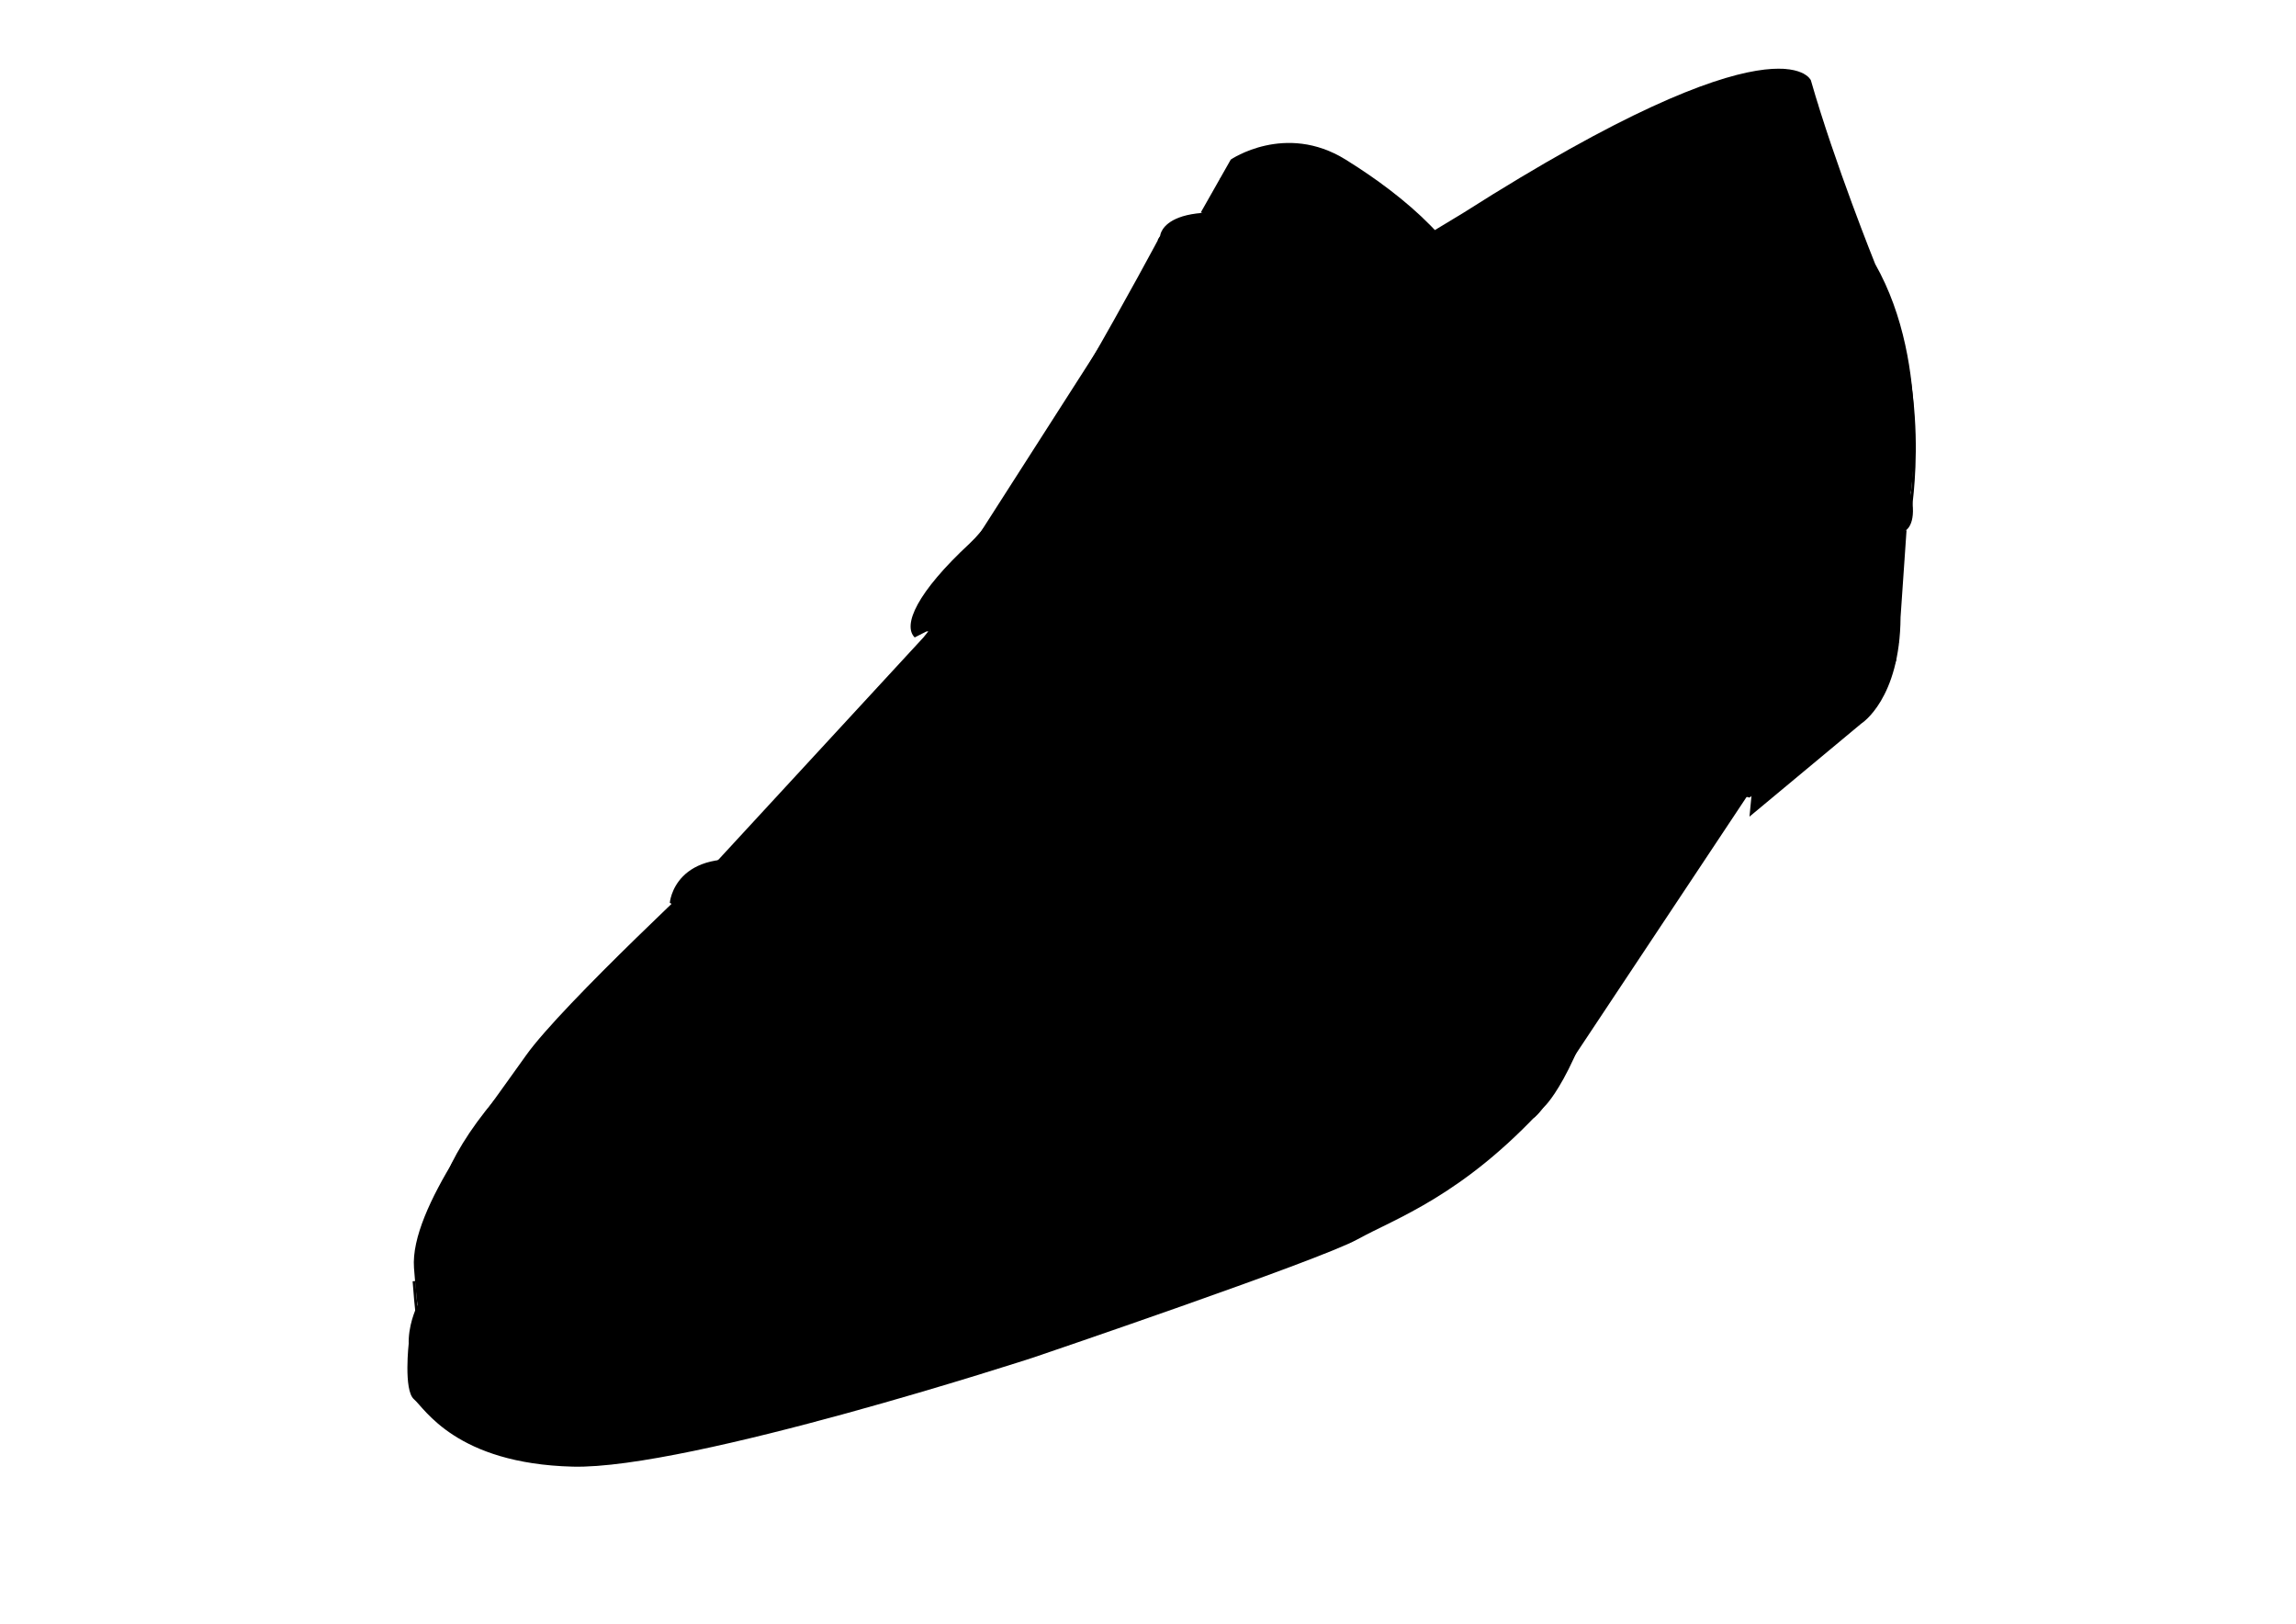
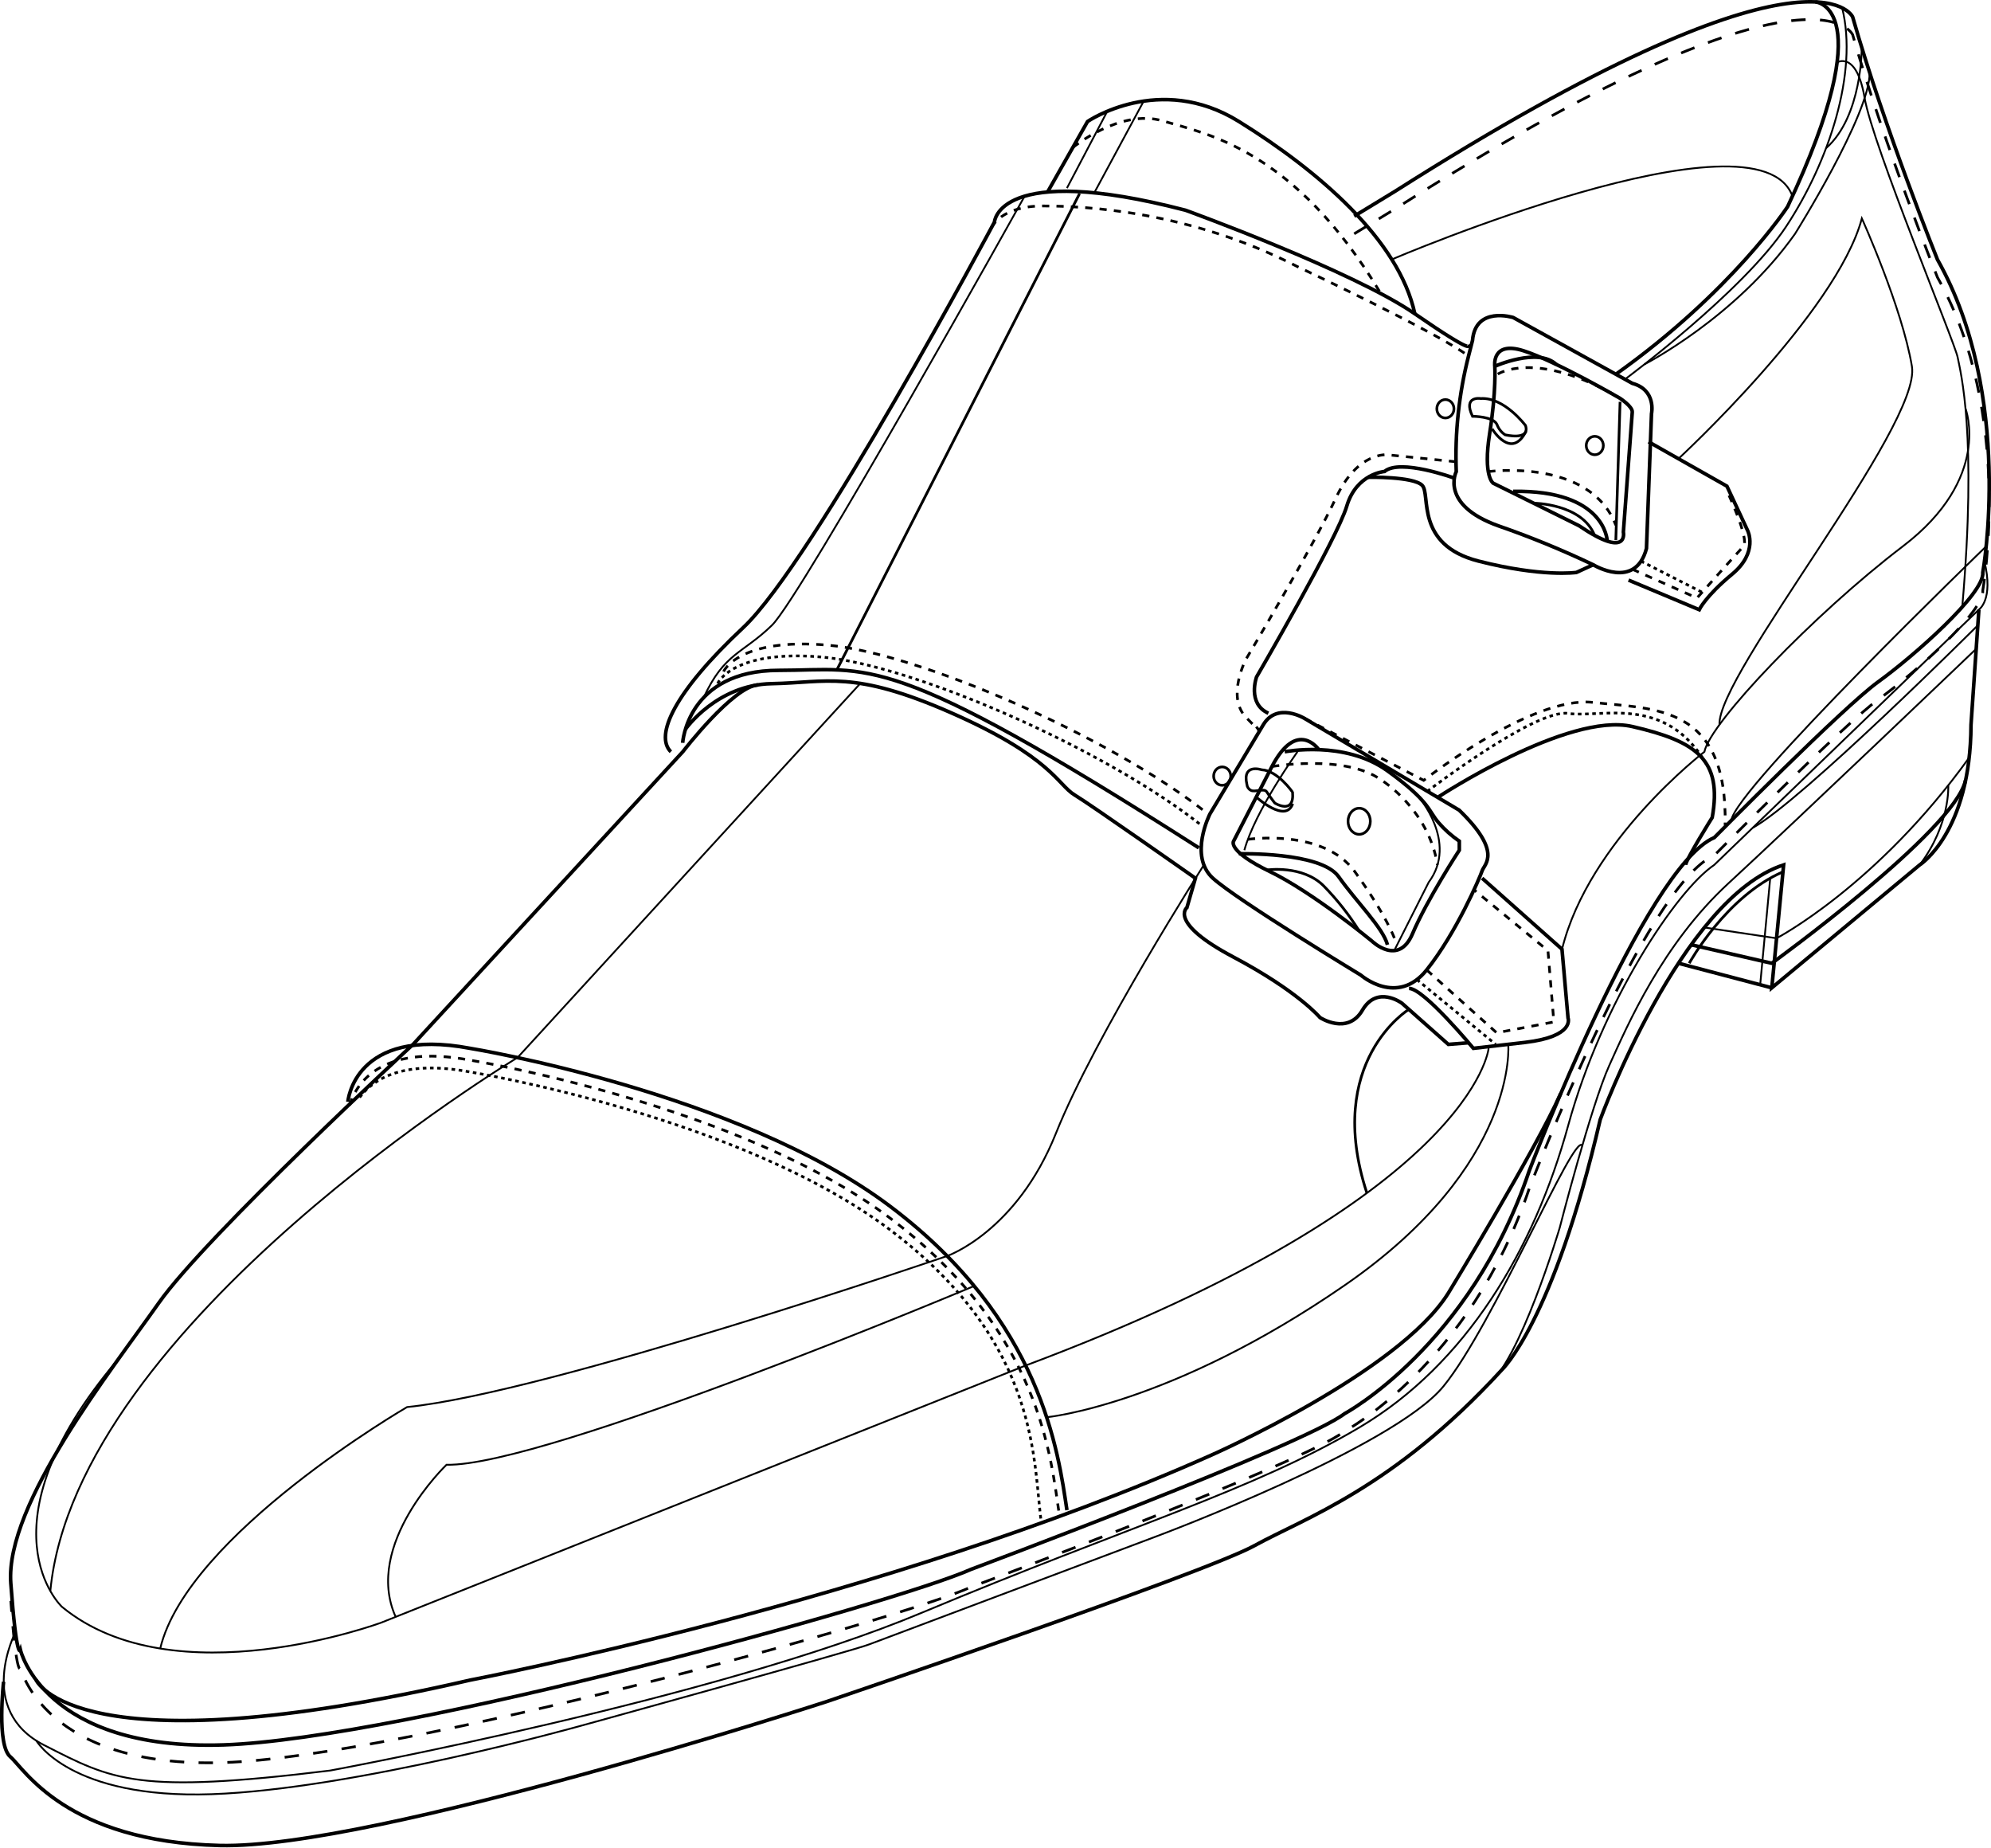
- <svg viewBox="0 0 841.9 595.3">
-   <g id="Слой_2">
-     <path class="st1" d="M335.4 233.7c-4.5-4.5.8-16.5 20.2-34.5s69.8-112.7 69.8-112.7.9-16.9 53.1-3.3c0 0 46.5 16.9 63.7 28.8 17.3 11.9 14.8 8.6 14.8 8.6" />
-     <path class="st1" d="M338.7 231.2s1.2-20.2 26.7-20.2 30-6.2 116.8 49.4M607.2 147.5l21.8 12.3 5.8 12.3s3.1 6-4.3 12.1c-7.4 6.2-9.1 9.9-9.1 9.9l-19.6-8.2M595.7 174.9s-.6-14-26.1-13.6" />
-     <path class="st1" d="M602.7 139.3l-2.5 33.3s1.6 7.7-12.3-1.7L564 159s-2.9-1.9-1-13.8 1.4-18.7 1.4-18.7-1-7.2 8-4.3c9 2.9 26.7 13.2 26.7 13.2s3.7 2.3 3.6 3.9z" />
-     <path class="st1" d="M557.2 123.7s-4 13.8-3.4 32.1c0 0-4.7 9.2 11.7 15.1 16.5 5.9 26.3 10.8 26.3 10.8s11.7 7.2 14.8-4.5l1.4-37.4s1.4-6.6-5.3-8.4L569.6 113s-10.5-3.3-11.3 6.4l-1.1 4.3zM564.5 126.5s12-5.4 17.1-.5" />
-     <path class="st1" d="M553.1 157.6s-15-5.5-19.3-1.8c0 0-7.8.6-10.5 9.6s-25.1 47.5-25.1 47.5-2.7 7.4 3.3 10.1M548.8 246.2s36-23.6 53.9-19.5 25.1 9.3 22.2 25.3c0 0-7.2 11.5-7.4 13.2M493.3 262s22.8-.6 27.8 6.4c4.9 7 12.3 14.2 13.6 18.9M561 268.8l22.2 19.7 1.6 19.1s2.1 5.1-11.9 6.8l-14.4 1.6s-13.8-16.7-17.9-16.7" />
-     <path class="st1" d="M500.1 226.2l-14.8 24.7s-6 11.7.8 17.9c6.8 6.2 41.1 26.9 41.1 26.9s10.1 8.8 18.3-1.4c8.2-10.3 14.8-25.7 15.4-27.6.6-1.9 5.8-5.1-6.4-16.9l-43-25.5c.1.1-7.6-4.5-11.4 1.9z" />
-     <path class="st1" d="M515.5 233.1s-6-8.6-13 4.7l-10.7 20.8s-1.9 2.7 10.1 8.4c11.9 5.8 28.4 19.3 28.4 19.3s7.4 7.2 11.3-2.1 13-23.2 13-23.2v-2.5s-2.9-1.9-5.8-5.1c-2.9-3.3-2.3-5.8-14.2-14.4-11.9-8.6-28.6-5.3-28.6-5.3" />
-     <path class="st2" d="M248.8 329.8c3.9-5.2 12.3-10.5 30.8-7.1 0 0 74.6 12.1 116.8 43.9s39.6 65.5 42 81.4" />
-     <path class="st3" d="M246.1 332c1.6-5.3 8-17.4 33.5-12.5 0 0 74.6 12.1 116.8 43.9s44.7 67 47.1 82.9" />
-     <path class="st1" d="M245.6 331s1.6-21 34-14.9c0 0 74.6 12.1 116.8 43.9s46.7 68.5 49.1 84.4" />
-     <path d="M525.4 89.7l11.4-6.9C653 9 664 34.3 664 34.3c8.8 30.7 23.6 67.4 23.6 67.4 21.4 37.8 12.6 87 12.6 87 .5 5.8-19.2 23.2-29.1 30.4-9.9 7.1-45.6 43.3-45.6 43.3-19.3 8.2-51.5 92.7-51.5 92.7-16.5 48.8-51.3 67.4-51.3 67.4-11.3 8.8-103.9 43.3-103.9 43.3C398 475.1 260.9 513 211 514.6c-49.9 1.6-56.5-26.3-56.5-26.3s-1.1 3.3-2.7-18.6" fill="none" stroke="#000" strokeWidth="0.75" strokeMiterlimit="10" strokeDasharray="4" />
-     <path class="st1" d="M525.4 84.8l11.4-6.9C653 4 664 29.4 664 29.4c8.8 30.7 23.6 67.4 23.6 67.4 21.4 37.8 12.6 87 12.6 87 .5 5.8-19.2 23.2-29.1 30.4-9.9 7.1-45.6 43.3-45.6 43.3-19.3 8.2-51.5 92.7-51.5 92.7-16.5 48.8-51.3 67.4-51.3 67.4-11.3 8.8-103.9 43.3-103.9 43.3-20.8 9.3-157.9 47.2-207.8 48.8s-56.5-26.3-56.5-26.3-1.1 3.3-2.7-18.6c-1.6-21.9 28-59.2 41.1-77.9 13.2-18.6 70.7-71.9 70.7-71.9l75-81.3s13.9-18.1 20.9-18.6" />
-     <path class="st1" d="M440.3 77.9l11-19.4s20-13.7 42.1 0S538 91.4 542.3 112M653.6 25.2s18.6 1.1-7.7 56.9c0 0-15.4 23.6-47.8 46.6" />
-     <path class="st5" d="M153.1 478.5s-11.2 21.6 8 31.4 25.8 13.6 79.5 7.1c0 0 106.9-19.7 164.5-43.9s92.1-34 121.7-51.5c29.6-17.5 48.5-49.4 58-83.9 9.5-34.5 30.1-65.4 40.6-72.5l73.6-70.9s4.2-2.6 1.6-13.5" />
-     <path class="st1" d="M149.9 492.2s-2 17.5 1.9 20.8c3.9 3.3 15.4 23.6 58.2 24.7s168.9-40 168.9-40 104.9-35.6 118.8-43.3c13.9-7.7 38.6-15.9 68.7-48.8 0 0 14.3-13.2 27.4-69.6 0 0 22.5-61.6 51-70.8l-3.3 34.2 41.1-34.2s14.1-8.9 14.3-38.9l2.2-32M615.6 292.5l25.9 6.8" />
-     <path class="st1" d="M619.1 287.3l22.4 5.1s50.7-36.7 53.9-50.8" />
-     <path class="st6" d="M618.6 292.5s10.2-18.6 26.1-25.4" />
-     <path class="st5" d="M622.8 282.5l20.1 3s27.9-14.6 53.5-50.2M690.6 243s.6 10.8-7.9 22.1M641.1 268.8l-2.8 29.7M698.8 198.5s-48.8 48.7-62.6 56.3" />
-     <path class="st5" d="M698.3 205.1s-50.6 48.3-68.9 65.2c-18.3 16.9-28 39.3-33.1 50.6-5.1 11.3-13.8 45.1-13.8 45.1s-11.2 37.7-20.4 44.1M701.1 176.6s-69.9 67.5-70.9 76.2M600.7 130.1s32.9-24.4 44.8-42.5 20.1-42.8 15.6-60.8M666.5 37.9s.2 19.1-9.9 28" />
-     <path class="st5" d="M606.1 126s25.4-13 41.9-36.3c0 0 21-33.4 20.8-44.9" />
-     <path class="st5" d="M659.7 42s5.4-3.3 7.7 9.8 25.1 67.9 25.9 72.1c.8 4.2 5.5 21.5 1.3 69.4" />
-     <path class="st5" d="M695.4 138.3s7.4 19.3-17.5 38.3-53.6 49.1-55.2 57.1c0 0-32.1 24.5-39.6 54.9M568.2 315s3 33.5-45.5 67-82.8 36.7-82.8 36.7" />
-     <path class="st5" d="M615.6 152.2s44-40.5 51-66.8c0 0 11.2 24.7 13.9 41.1 2.7 16.4-54.4 85.9-53.5 99.7M562.8 316.1s-3.9 41.4-128.7 88.2L255 475.8s-57.6 21.4-88.8-4.4c0 0-23.8-22.1 15.4-68.5" />
-     <path class="st1" d="M158.9 491.8s11 25.3 120.7 0c0 0 115.2-22 206.2-62.6 0 0 52.1-23 65.8-45 0 0 24.4-40.1 31.2-55.5" />
-     <path class="st5" d="M483.6 265.1s-30.2 47.2-41.2 74.6c-11 27.4-30.2 34.1-30.2 34.1s-110.7 38-150.2 42c0 0-61.1 35.4-68.6 67.1" />
-     <path class="st5" d="M419.7 382.2S300.4 432.5 273 431.9c0 0-23.2 22.1-14.1 42.3M433.8 79.2s-62.1 111.3-70.3 119.3-13.2 7.6-19 20.1" />
-     <path class="st6" d="M449 78.5l-67.4 132.3" />
-     <path class="st1" d="M339.4 227.4s8.7-12.4 24-12.7 22.6-3.9 50.2 8.2 29.3 19.9 34 22.7c4.7 2.8 33.6 23.2 33.6 23.2l-2.4 8.2s-5.3 4.1 12.9 13.7c18.1 9.6 24.2 16.9 24.2 16.9s7.7 5 11.8-2.1c4.1-7.1 11-1.9 11-1.9l12.9 11.4 5.6-.4" />
-     <path class="st6" d="M501.1 266.6s9.9-1.5 15.8 4.4 9.9 12.5 9.9 12.5" />
-     <path class="st5" d="M543.1 246s11.3 12.8 3 24l-9.6 19M509.6 233.7s-11.8 16.4-14.8 27.4" />
-     <path class="st1" d="M529.3 157.4s12.5-.2 15 2.2c2.5 2.5-2.1 16.5 15.6 21.1s27.2 3.2 27.2 3.2l4.6-2.2" />
-     <path class="st6" d="M575.2 164.6s13.5.1 17 9M599.3 136.4l-1.2 38.5M560.5 135.5s-5-.8-2.3 4.9c0 0 5.8 0 6.8 2.3s2.3 2.9 2.3 2.9 7.1 1.7 5.7-2.6c0 0-5.9-7.9-12.5-7.5zM563.7 143.9s5.3 8.8 9.5.6M499.6 238.7s-5.5-1.9-4.1 4.1c0 0 0 1 1.1 1.6 1.1.6 3.7-.7 4.4.4.7 1.1 2.2 3.1 2.2 3.1s5.5 3.4 4.9-3c.1 0-4-6-8.5-6.2zM498.2 246.3s8.2 7.4 10.1 1.8M540.6 305.3s-23.7 14.5-11.7 51.1" />
-     <path class="st5" d="M158.9 508.6s9.3 16.3 48.8 14.9S310 504.6 310 504.6s77.6-21.4 80.6-22.8l80.1-30.2s65.5-24.5 79.5-41.6 36.4-71 38.6-66.9M388.1 214.7l-95.3 104S170 392.6 162.9 466.9M456.8 55.6L445.5 77M466.9 52.8L453 78.5" />
-     <path class="st3" d="M447.2 65.7s13.2-10.9 25-7.4c11.7 3.5 36.6 7.7 60.7 48.1M424.5 88s2.6-6 14.3-6c11.7 0 40.7 1.4 70.7 16.8 0 0 38.9 18.3 47.6 24.9M565.3 128.7s9.9-6.6 32 5.6M562.7 155.8s28.2-3.9 35.5 14.9" />
-     <ellipse class="st6" cx="488.7" cy="240.5" rx="2.4" ry="2.6" />
-     <ellipse class="st6" cx="592.3" cy="148.6" rx="2.4" ry="2.6" />
-     <ellipse class="st6" cx="550.8" cy="138.3" rx="2.4" ry="2.6" />
-     <ellipse class="st6" cx="526.8" cy="253" rx="3.1" ry="3.6" />
-     <path class="st3" d="M602.7 182.9l18 8s11.1-12.4 12.9-14.3c1.8-1.9-4.5-15.3-4.5-15.3M553.7 153.1l-19.1-1.9s-8.3-1-14.3 12-25 44.8-25 44.8-5.5 10.4 0 16.2c5.5 5.8 2.8 2.6 2.8 2.6M511.6 224.4l33.1 17.2s30-23.6 47.1-21.7c17.1 1.9 37.5.5 36.7 34.1" />
-     <path class="st2" d="M545.7 244.6s30.1-23 39.2-21.7c9.1 1.4 27-5.4 38.3 14M605.1 180.7l17 8.6" />
-     <path class="st3" d="M495.8 258s21-3.1 29.7 9c8.8 12.1 11 18.5 11 18.5M502.6 237.8s20.5-3.5 30.5 3.9c0 0 13 8.1 15.5 23.5M545.5 294.3l19.5 17.5 15.9-3-1.6-19.8-20.6-16.9" />
-     <path class="st2" d="M542.8 297l21.9 18" />
-     <path class="st3" d="M350 211.4s4.1-9.5 29.1-7.3 78.1 25.2 105.4 46.7" />
-     <path class="st2" d="M348.4 214.7s4.1-9.5 29.1-7.3 78.1 25.2 105.4 46.7" />
-     <path class="st5" d="M535.8 96.8s101.9-43.6 111.4-17.6" />
+ <svg xmlns="http://www.w3.org/2000/svg" viewBox="0 0 553.61 513.57">
+   <defs>
+     <style>.cls-1,.cls-2,.cls-3,.cls-4,.cls-5,.cls-6{fill:none;stroke:#000;stroke-miterlimit:10;}.cls-2,.cls-3,.cls-4,.cls-6{stroke-width:0.75px;}.cls-2{stroke-dasharray:1;}.cls-3{stroke-dasharray:2;}.cls-4{stroke-dasharray:4;}.cls-5{stroke-width:0.5px;}</style>
+   </defs>
+   <g id="Слой_2" data-name="Слой 2">
+     <g id="Слой_2-2" data-name="Слой 2">
+       <path class="cls-1" d="M186.53,209c-4.52-4.52.82-16.45,20.15-34.55S276.51,61.74,276.51,61.74s.91-16.86,53.15-3.29c0,0,46.47,16.86,63.75,28.79s14.81,8.64,14.81,8.64" />
+       <path class="cls-1" d="M189.82,206.51s1.23-20.15,26.73-20.15,30-6.17,116.8,49.35" />
+       <path class="cls-1" d="M458.38,122.82l21.8,12.34,5.76,12.34s3.08,6-4.32,12.13-9.14,9.87-9.14,9.87l-19.65-8.23" />
+       <path class="cls-1" d="M446.87,150.17s-.62-14-26.12-13.57" />
+       <path class="cls-1" d="M453.86,114.59l-2.47,33.31s1.63,7.74-12.34-1.75L415.2,134.33s-2.88-1.85-1-13.78,1.44-18.71,1.44-18.71-1-7.2,8-4.32,26.73,13.16,26.73,13.16S454,113,453.86,114.59Z" />
+       <path class="cls-1" d="M408.33,99a113.16,113.16,0,0,0-3.41,32.11s-4.73,9.22,11.72,15.08A259.52,259.52,0,0,1,443,157s11.72,7.2,14.81-4.52L459.21,115s1.45-6.58-5.34-8.43l-33.11-18.3S410.26,85,409.44,94.64Z" />
+       <path class="cls-1" d="M415.61,101.84s12-5.36,17.13-.52" />
+       <path class="cls-1" d="M404.29,132.89s-15-5.49-19.32-1.82c0,0-7.81.59-10.49,9.63s-25.09,47.5-25.09,47.5-2.67,7.4,3.29,10.08" />
+       <path class="cls-1" d="M400,221.52s36-23.65,53.88-19.54,25.09,9.25,22.21,25.29c0,0-7.2,11.52-7.4,13.16" />
+       <path class="cls-1" d="M344.46,237.36s22.83-.62,27.76,6.37,12.34,14.19,13.57,18.92" />
+       <path class="cls-1" d="M412.11,244.14l22.21,19.74L436,283s2.06,5.14-11.93,6.79l-14.39,1.65s-13.78-16.66-17.89-16.66" />
+       <path class="cls-1" d="M351.25,201.51l-14.81,24.75s-6,11.72.82,17.89,41.13,26.94,41.13,26.94,10.08,8.84,18.3-1.44,14.81-25.7,15.42-27.56,5.76-5.14-6.37-16.86l-43-25.5S355.1,195.07,351.25,201.51Z" />
+       <path class="cls-1" d="M366.67,208.36s-6-8.64-13,4.73L343,233.86s-1.85,2.67,10.08,8.43,28.38,19.33,28.38,19.33,7.4,7.2,11.31-2.06,13-23.21,13-23.21v-2.5a30.56,30.56,0,0,1-5.76-5.14c-2.88-3.29-2.26-5.76-14.19-14.39S357.21,209,357.21,209" />
+       <path class="cls-2" d="M100,305.08c3.87-5.22,12.34-10.53,30.77-7.06,0,0,74.58,12.13,116.8,43.94s39.63,65.5,42,81.41" />
+       <path class="cls-3" d="M97.22,307.27c1.56-5.29,8-17.35,33.51-12.54,0,0,74.58,12.13,116.8,43.94s44.67,67,47.08,82.87" />
+       <path class="cls-1" d="M96.73,306.31s1.65-21,34-14.87c0,0,74.58,12.13,116.8,43.94s46.73,68.55,49.14,84.45" />
+       <path class="cls-1" d="M114.83,295.26" />
+       <path class="cls-4" d="M376.54,65l11.38-6.93C504.17-15.73,515.14,9.65,515.14,9.65c8.77,30.71,23.58,67.45,23.58,67.45,21.39,37.84,12.61,87,12.61,87,.55,5.82-19.19,23.24-29.06,30.37s-45.59,43.32-45.59,43.32c-19.26,8.23-51.48,92.67-51.48,92.67-16.45,48.81-51.34,67.45-51.34,67.45C362.56,406.67,270,441.21,270,441.21,249.18,450.54,112.09,488.37,62.18,490S5.7,463.7,5.7,463.7,4.61,467,3,445.05" />
+       <path class="cls-1" d="M376.54,60.1l11.38-6.93C504.17-20.66,515.14,4.71,515.14,4.71c8.77,30.71,23.58,67.45,23.58,67.45,21.39,37.84,12.61,87,12.61,87,.55,5.82-19.19,23.24-29.06,30.37s-45.59,43.32-45.59,43.32c-19.26,8.23-51.48,92.67-51.48,92.67C408.76,374.31,373.87,393,373.87,393,362.56,401.73,270,436.28,270,436.28c-20.84,9.32-157.93,47.16-207.83,48.81S5.7,458.76,5.7,458.76,4.61,462.05,3,440.12s28-59.22,41.13-77.87,70.74-71.92,70.74-71.92l75-81.35s13.94-18.13,20.91-18.58" />
+       <path class="cls-1" d="M291.4,53.17l11-19.39s20-13.71,42.09,0S389,66.68,393.4,87.24" />
+       <path class="cls-1" d="M504.77.53s18.6,1.1-7.72,56.93c0,0-15.44,23.63-47.75,46.58" />
+       <path class="cls-5" d="M4.28,453.8s-11.19,21.56,8,31.36,25.77,13.64,79.51,7.06c0,0,106.93-19.74,164.51-43.87s92.13-34,121.74-51.55,48.52-49.37,58-83.9,30.12-65.39,40.61-72.45l73.55-70.95s4.22-2.63,1.56-13.52" />
+       <path class="cls-1" d="M1,467.54s-2,17.55,1.86,20.84S18.31,512,61.09,513.05,230,473,230,473,334.9,437.38,348.8,429.7s38.57-15.9,68.73-48.81c0,0,14.33-13.24,27.42-69.64,0,0,22.48-61.55,51-70.81l-3.29,34.18,41.13-34.18s14.14-8.93,14.26-38.93l2.19-32" />
+       <line class="cls-1" x1="466.7" y1="267.79" x2="492.66" y2="274.62" />
+       <path class="cls-1" d="M470.24,262.65l22.41,5.14s50.73-36.72,53.88-50.85" />
+       <path class="cls-6" d="M469.7,267.79s10.18-18.56,26.06-25.42" />
+       <path class="cls-5" d="M473.92,257.84l20.06,3s27.94-14.59,53.55-50.2" />
+       <path class="cls-5" d="M541.73,218.33s.62,10.81-7.95,22.12" />
+       <line class="cls-5" x1="492.22" y1="244.14" x2="489.43" y2="273.77" />
+       <path class="cls-5" d="M549.94,173.85s-48.8,48.66-62.57,56.29" />
+       <path class="cls-5" d="M549.49,180.38s-50.6,48.34-68.9,65.2-28,39.28-33.11,50.59-13.78,45.11-13.78,45.11-11.17,37.66-20.39,44.09" />
+       <path class="cls-5" d="M552.27,151.89s-69.91,67.47-70.87,76.2" />
+       <path class="cls-5" d="M451.83,105.45S484.7,81.07,496.63,63,516.7,20.16,512.22,2.19" />
+       <path class="cls-5" d="M517.67,13.21s.15,19.13-9.93,28" />
+       <path class="cls-5" d="M457.24,101.29s25.41-13,41.86-36.26c0,0,21-33.44,20.76-44.89" />
+       <path class="cls-5" d="M510.81,17.35s5.43-3.32,7.65,9.84,25.05,67.92,25.87,72.11,5.46,21.52,1.29,69.4" />
+       <path class="cls-5" d="M546.54,113.64s7.45,19.27-17.46,38.25S475.47,201,473.92,209c0,0-32.12,24.54-39.59,54.91" />
+       <path class="cls-5" d="M419.38,290.33s3,33.54-45.51,67S291,394,291,394" />
+       <path class="cls-5" d="M466.7,127.53s44-40.54,51-66.81c0,0,11.18,24.74,13.92,41.13s-54.37,85.89-53.51,99.67" />
+       <path class="cls-5" d="M413.92,291.44s-3.9,41.38-128.74,88.18L106.05,451.08s-57.58,21.39-88.84-4.39c0,0-23.76-22.14,15.39-68.52" />
+       <path class="cls-1" d="M10.07,467.07s11,25.31,120.66,0c0,0,115.16-22,206.19-62.59,0,0,52.1-23,65.8-45,0,0,24.43-40.06,31.24-55.47" />
+       <path class="cls-5" d="M334.76,240.44s-30.19,47.23-41.16,74.65-30.24,34.08-30.24,34.08-110.69,38-150.17,42c0,0-61.06,35.4-68.64,67.12" />
+       <path class="cls-5" d="M270.87,357.51s-119.3,50.25-146.72,49.7c0,0-23.21,22.15-14.13,42.29" />
+       <path class="cls-5" d="M284.91,54.53s-62.05,111.32-70.28,119.31-13.22,7.62-19,20.14" />
+       <line class="cls-6" x1="300.18" y1="53.82" x2="232.73" y2="186.15" />
+       <path class="cls-1" d="M190.59,202.73s8.69-12.4,24-12.67,22.59-3.95,50.18,8.23,29.34,19.88,34,22.69,33.62,23.17,33.62,23.17l-2.36,8.16s-5.28,4.11,12.85,13.71,24.16,16.87,24.16,16.87,7.66,5,11.79-2.06,11-1.92,11-1.92l12.89,11.43,5.61-.45" />
+       <path class="cls-6" d="M352.22,241.86s9.93-1.49,15.82,4.41a74.29,74.29,0,0,1,9.89,12.53" />
+       <path class="cls-5" d="M394.25,221.29s11.35,12.78,3,24l-9.59,19" />
+       <path class="cls-5" d="M360.77,209S349,225.35,346,236.36" />
+       <path class="cls-1" d="M380.44,132.67s12.52-.24,15,2.25-2.13,16.51,15.64,21.06,27.24,3.16,27.24,3.16L443,157" />
+       <path class="cls-6" d="M426.4,139.88s13.51.08,17,9" />
+       <line class="cls-6" x1="450.47" y1="111.71" x2="449.29" y2="150.17" />
+       <path class="cls-6" d="M411.7,110.79s-5-.82-2.26,4.94c0,0,5.76,0,6.79,2.26a5.91,5.91,0,0,0,2.26,2.88s7.05,1.75,5.69-2.57C424.17,118.29,418.28,110.37,411.7,110.79Z" />
+       <path class="cls-6" d="M414.89,119.22s5.35,8.84,9.46.62" />
+       <path class="cls-6" d="M350.8,214s-5.47-1.87-4.09,4.09a2,2,0,0,0,1.08,1.61c1.08.65,3.73-.69,4.43.43s2.24,3.12,2.24,3.12,5.49,3.44,4.95-3C359.4,220.2,355.21,214.17,350.8,214Z" />
+       <path class="cls-6" d="M349.33,221.61s8.21,7.41,10.11,1.82" />
+       <path class="cls-6" d="M391.76,280.6s-23.66,14.47-11.69,51.07" />
+       <path class="cls-5" d="M10.07,483.87s9.34,16.29,48.82,14.92,102.27-18.92,102.27-18.92,77.59-21.39,80.61-22.76L321.84,427s65.53-24.5,79.51-41.59,36.41-71,38.62-66.92" />
+       <path class="cls-5" d="M239.21,190,143.92,294S21.16,367.9,14,442.26" />
+       <line class="cls-5" x1="307.9" y1="30.92" x2="296.67" y2="52.29" />
+       <line class="cls-5" x1="318.02" y1="28.1" x2="304.15" y2="53.82" />
+       <path class="cls-3" d="M298.31,41s13.25-10.89,25-7.39,36.61,7.7,60.67,48.06" />
+       <path class="cls-3" d="M275.69,63.26s2.55-6,14.27-6,40.72,1.4,70.74,16.83c0,0,38.9,18.3,47.62,24.88" />
+       <path class="cls-3" d="M416.48,104s9.92-6.64,32,5.55" />
+       <path class="cls-3" d="M413.82,131.11s28.23-3.87,35.47,14.89" />
+       <ellipse class="cls-6" cx="339.84" cy="215.76" rx="2.38" ry="2.56" />
+       <ellipse class="cls-6" cx="443.44" cy="123.86" rx="2.38" ry="2.56" />
+       <ellipse class="cls-6" cx="401.9" cy="113.64" rx="2.38" ry="2.56" />
+       <ellipse class="cls-6" cx="377.93" cy="228.32" rx="3.1" ry="3.63" />
+       <path class="cls-3" d="M453.86,158.25l18,8s11.05-12.39,12.89-14.32-4.49-15.3-4.49-15.3" />
+       <path class="cls-3" d="M404.86,128.37l-19.07-1.94s-8.29-1-14.33,12-25,44.82-25,44.82-5.52,10.42,0,16.18,2.84,2.61,2.84,2.61" />
+       <path class="cls-3" d="M362.76,199.72l33.11,17.22s30-23.59,47.09-21.67,37.45.5,36.72,34.11" />
+       <path class="cls-2" d="M396.85,220s30.08-23,39.22-21.67,27-5.42,38.34,14" />
+       <line class="cls-2" x1="456.25" y1="155.98" x2="473.23" y2="164.63" />
+       <path class="cls-3" d="M347,233.34s21-3.1,29.73,9,11,18.49,11,18.49" />
+       <path class="cls-3" d="M353.71,213.09s20.5-3.54,30.51,3.85c0,0,13,8.08,15.47,23.5" />
+       <polyline class="cls-3" points="396.69 269.64 416.16 287.12 432.06 284.11 430.42 264.29 409.85 247.37" />
+       <line class="cls-2" x1="393.98" y1="272.33" x2="415.88" y2="290.33" />
+       <path class="cls-3" d="M201.2,186.69s4.11-9.52,29.06-7.33,78.1,25.18,105.4,46.73" />
+       <path class="cls-2" d="M199.55,190s4.11-9.52,29.06-7.33,78.1,25.18,105.4,46.73" />
+       <path class="cls-5" d="M387,72.12S488.9,28.57,498.4,54.53" />
+     </g>
  </g>
</svg>
